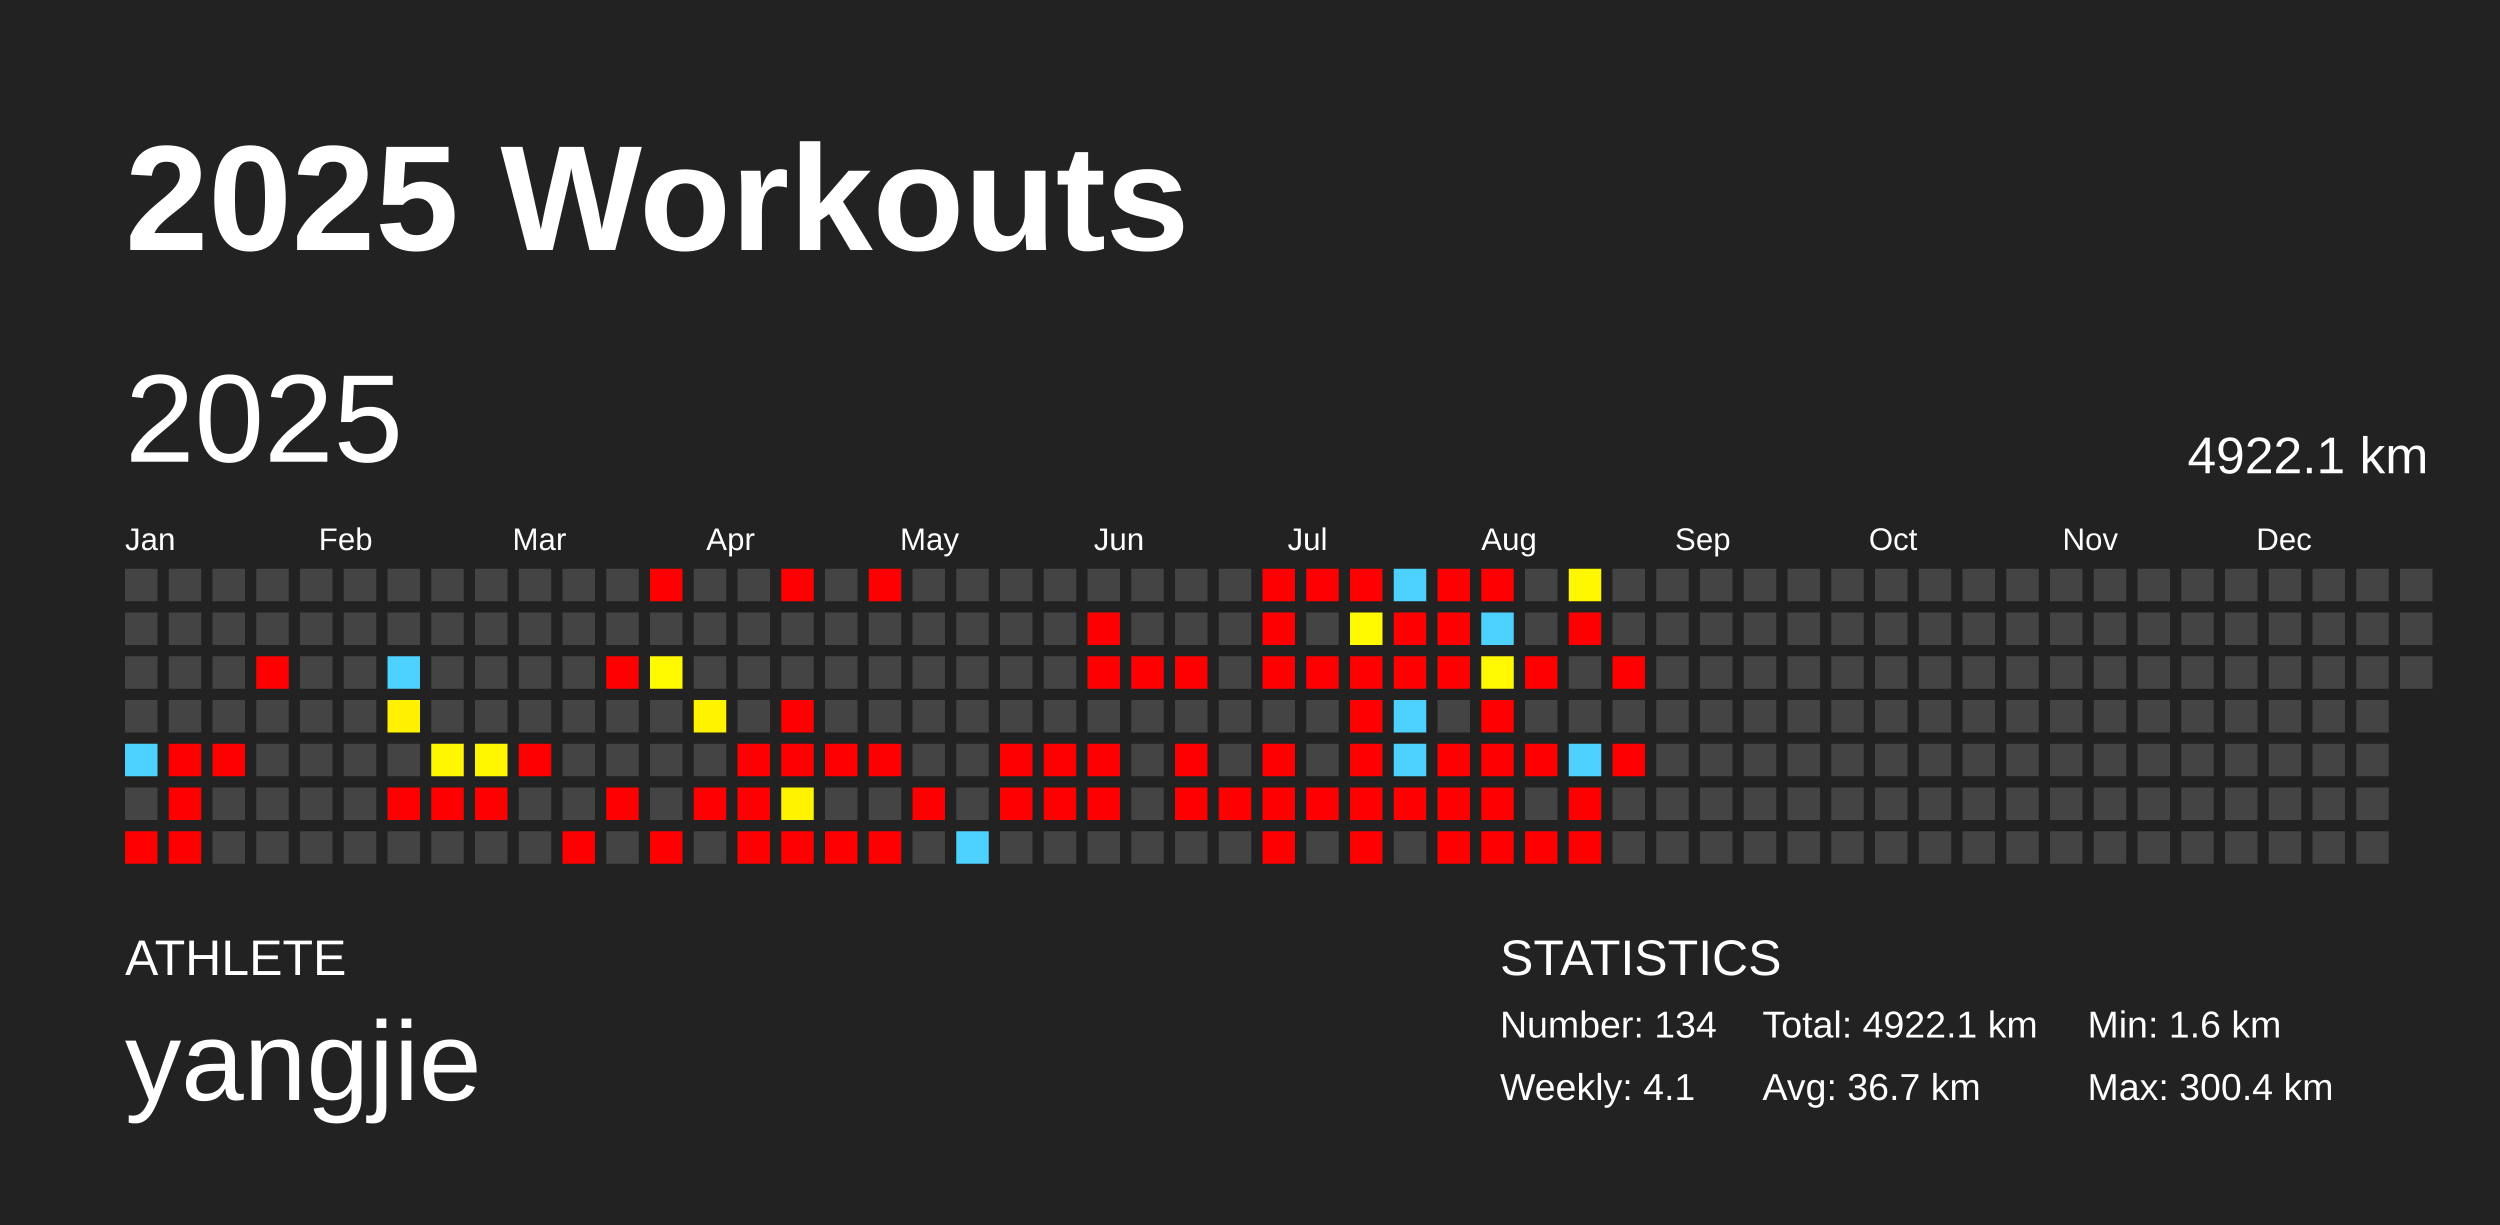
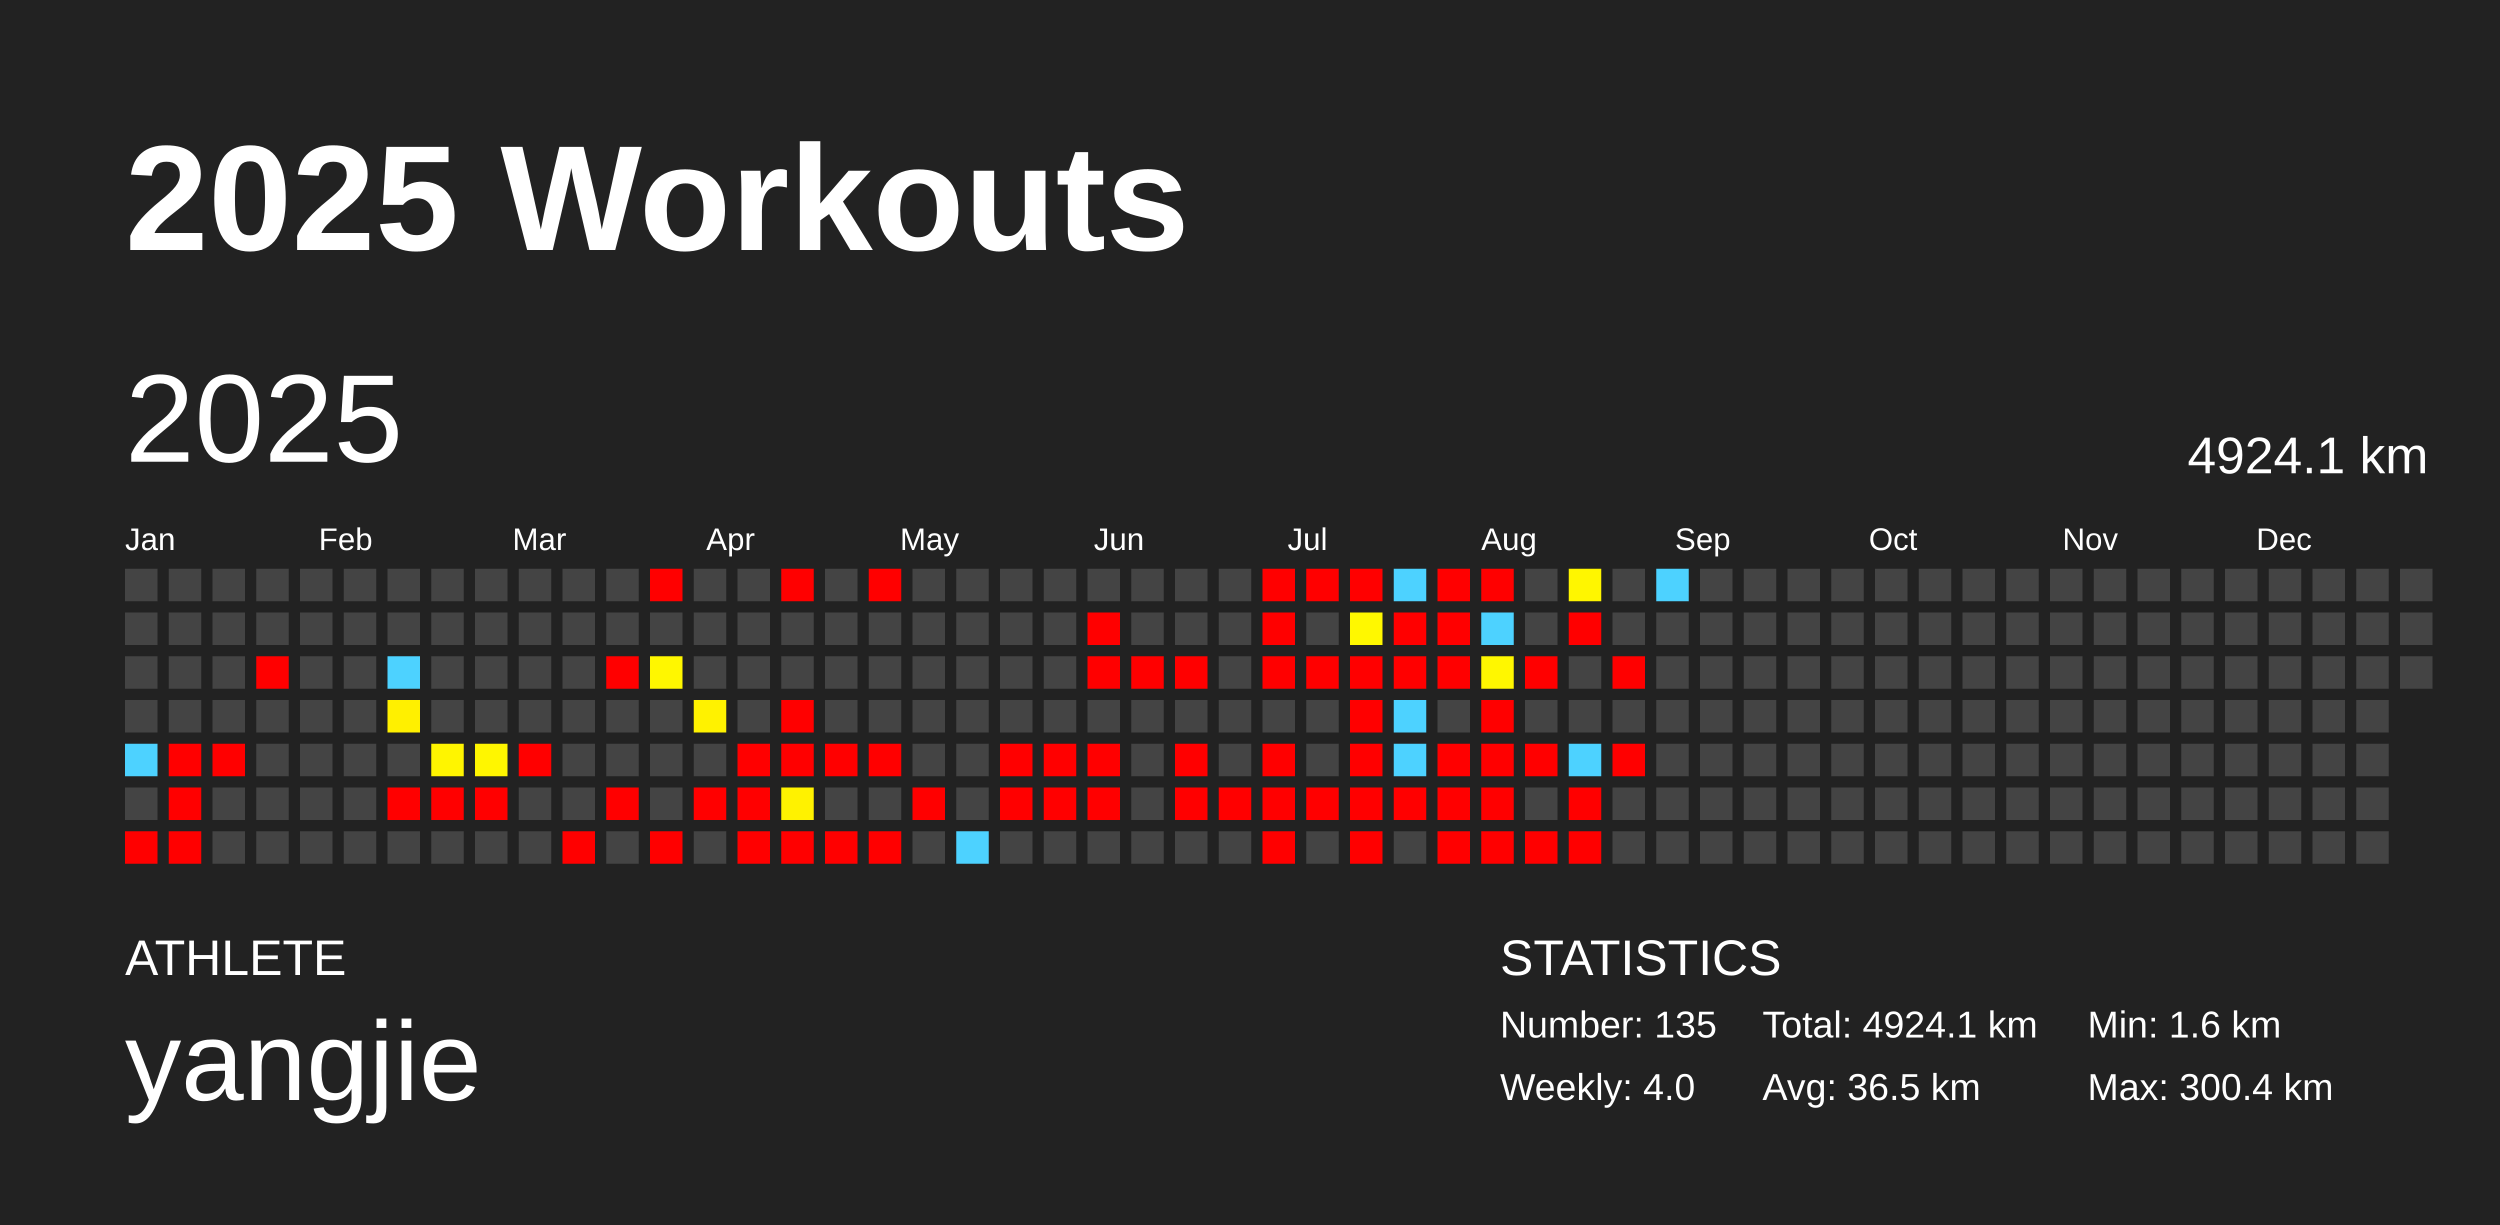
<svg xmlns="http://www.w3.org/2000/svg" baseProfile="full" height="98mm" version="1.1" viewBox="0,0,200,98" width="200mm">
  <defs />
  <rect fill="#222222" height="98" width="200" x="0" y="0" />
  <text fill="#FFFFFF" style="font-size:12px; font-family:Arial; font-weight:bold;" x="10" y="20">2025 Workouts</text>
  <text fill="#FFFFFF" style="font-size:4px; font-family:Arial" x="10" y="78">ATHLETE</text>
  <text fill="#FFFFFF" style="font-size:9px; font-family:Arial" x="10" y="88">yangjie</text>
  <text fill="#FFFFFF" style="font-size:4px; font-family:Arial" x="120" y="78">STATISTICS</text>
-   <text fill="#FFFFFF" style="font-size:3px; font-family:Arial" x="120" y="83">Number: 134</text>
-   <text fill="#FFFFFF" style="font-size:3px; font-family:Arial" x="120" y="88">Weekly: 4.1</text>
-   <text fill="#FFFFFF" style="font-size:3px; font-family:Arial" x="141" y="83">Total: 4922.1 km</text>
-   <text fill="#FFFFFF" style="font-size:3px; font-family:Arial" x="141" y="88">Avg: 36.7 km</text>
+   <text fill="#FFFFFF" style="font-size:3px; font-family:Arial" x="120" y="83">Number: 135</text>
+   <text fill="#FFFFFF" style="font-size:3px; font-family:Arial" x="120" y="88">Weekly: 4.0</text>
+   <text fill="#FFFFFF" style="font-size:3px; font-family:Arial" x="141" y="83">Total: 4924.1 km</text>
+   <text fill="#FFFFFF" style="font-size:3px; font-family:Arial" x="141" y="88">Avg: 36.5 km</text>
  <text fill="#FFFFFF" style="font-size:3px; font-family:Arial" x="167" y="83">Min: 1.6 km</text>
  <text fill="#FFFFFF" style="font-size:3px; font-family:Arial" x="167" y="88">Max: 300.4 km</text>
  <text dominant-baseline="hanging" fill="#FFFFFF" style="font-size:10.0px; font-family:Arial;" x="10" y="30">2025</text>
-   <text dominant-baseline="hanging" fill="#FFFFFF" style="font-size:4.125px; font-family:Arial;" x="175" y="35">4922.1 km</text>
+   <text dominant-baseline="hanging" fill="#FFFFFF" style="font-size:4.125px; font-family:Arial;" x="175" y="35">4924.1 km</text>
  <text fill="#FFFFFF" style="font-size:2.5px; font-family:Arial" x="10.0" y="44">Jan</text>
  <text fill="#FFFFFF" style="font-size:2.5px; font-family:Arial" x="25.5" y="44">Feb</text>
  <text fill="#FFFFFF" style="font-size:2.5px; font-family:Arial" x="41.0" y="44">Mar</text>
  <text fill="#FFFFFF" style="font-size:2.5px; font-family:Arial" x="56.5" y="44">Apr</text>
  <text fill="#FFFFFF" style="font-size:2.5px; font-family:Arial" x="72.0" y="44">May</text>
  <text fill="#FFFFFF" style="font-size:2.5px; font-family:Arial" x="87.5" y="44">Jun</text>
  <text fill="#FFFFFF" style="font-size:2.5px; font-family:Arial" x="103.0" y="44">Jul</text>
  <text fill="#FFFFFF" style="font-size:2.5px; font-family:Arial" x="118.5" y="44">Aug</text>
  <text fill="#FFFFFF" style="font-size:2.5px; font-family:Arial" x="134.0" y="44">Sep</text>
  <text fill="#FFFFFF" style="font-size:2.5px; font-family:Arial" x="149.5" y="44">Oct</text>
  <text fill="#FFFFFF" style="font-size:2.5px; font-family:Arial" x="165.0" y="44">Nov</text>
  <text fill="#FFFFFF" style="font-size:2.5px; font-family:Arial" x="180.5" y="44">Dec</text>
  <rect fill="#444444" height="2.6" width="2.6" x="10.0" y="45.5" />
  <rect fill="#444444" height="2.6" width="2.6" x="10.0" y="49.0" />
  <rect fill="#444444" height="2.6" width="2.6" x="10.0" y="52.5" />
  <rect fill="#444444" height="2.6" width="2.6" x="10.0" y="56.0" />
  <rect fill="#4dd2ff" height="2.6" width="2.6" x="10.0" y="59.5" />
  <rect fill="#444444" height="2.6" width="2.6" x="10.0" y="63.0" />
  <rect fill="red" height="2.6" width="2.6" x="10.0" y="66.5" />
  <rect fill="#444444" height="2.6" width="2.6" x="13.5" y="45.5" />
  <rect fill="#444444" height="2.6" width="2.6" x="13.5" y="49.0" />
  <rect fill="#444444" height="2.6" width="2.6" x="13.5" y="52.5" />
  <rect fill="#444444" height="2.6" width="2.6" x="13.5" y="56.0" />
  <rect fill="red" height="2.6" width="2.6" x="13.5" y="59.5" />
  <rect fill="red" height="2.6" width="2.6" x="13.5" y="63.0" />
  <rect fill="red" height="2.6" width="2.6" x="13.5" y="66.5" />
  <rect fill="#444444" height="2.6" width="2.6" x="17.0" y="45.5" />
  <rect fill="#444444" height="2.6" width="2.6" x="17.0" y="49.0" />
  <rect fill="#444444" height="2.6" width="2.6" x="17.0" y="52.5" />
  <rect fill="#444444" height="2.6" width="2.6" x="17.0" y="56.0" />
  <rect fill="red" height="2.6" width="2.6" x="17.0" y="59.5" />
  <rect fill="#444444" height="2.6" width="2.6" x="17.0" y="63.0" />
  <rect fill="#444444" height="2.6" width="2.6" x="17.0" y="66.5" />
  <rect fill="#444444" height="2.6" width="2.6" x="20.5" y="45.5" />
  <rect fill="#444444" height="2.6" width="2.6" x="20.5" y="49.0" />
  <rect fill="red" height="2.6" width="2.6" x="20.5" y="52.5" />
  <rect fill="#444444" height="2.6" width="2.6" x="20.5" y="56.0" />
  <rect fill="#444444" height="2.6" width="2.6" x="20.5" y="59.5" />
  <rect fill="#444444" height="2.6" width="2.6" x="20.5" y="63.0" />
  <rect fill="#444444" height="2.6" width="2.6" x="20.5" y="66.5" />
  <rect fill="#444444" height="2.6" width="2.6" x="24.0" y="45.5" />
  <rect fill="#444444" height="2.6" width="2.6" x="24.0" y="49.0" />
  <rect fill="#444444" height="2.6" width="2.6" x="24.0" y="52.5" />
  <rect fill="#444444" height="2.6" width="2.6" x="24.0" y="56.0" />
  <rect fill="#444444" height="2.6" width="2.6" x="24.0" y="59.5" />
  <rect fill="#444444" height="2.6" width="2.6" x="24.0" y="63.0" />
  <rect fill="#444444" height="2.6" width="2.6" x="24.0" y="66.5" />
  <rect fill="#444444" height="2.6" width="2.6" x="27.5" y="45.5" />
  <rect fill="#444444" height="2.6" width="2.6" x="27.5" y="49.0" />
  <rect fill="#444444" height="2.6" width="2.6" x="27.5" y="52.5" />
  <rect fill="#444444" height="2.6" width="2.6" x="27.5" y="56.0" />
  <rect fill="#444444" height="2.6" width="2.6" x="27.5" y="59.5" />
  <rect fill="#444444" height="2.6" width="2.6" x="27.5" y="63.0" />
  <rect fill="#444444" height="2.6" width="2.6" x="27.5" y="66.5" />
  <rect fill="#444444" height="2.6" width="2.6" x="31.0" y="45.5" />
  <rect fill="#444444" height="2.6" width="2.6" x="31.0" y="49.0" />
  <rect fill="#4dd2ff" height="2.6" width="2.6" x="31.0" y="52.5" />
-   <rect fill="#fff100" height="2.6" width="2.6" x="31.0" y="56.0" />
+   <rect fill="#fff000" height="2.6" width="2.6" x="31.0" y="56.0" />
  <rect fill="#444444" height="2.6" width="2.6" x="31.0" y="59.5" />
  <rect fill="red" height="2.6" width="2.6" x="31.0" y="63.0" />
  <rect fill="#444444" height="2.6" width="2.6" x="31.0" y="66.5" />
  <rect fill="#444444" height="2.6" width="2.6" x="34.5" y="45.5" />
  <rect fill="#444444" height="2.6" width="2.6" x="34.5" y="49.0" />
  <rect fill="#444444" height="2.6" width="2.6" x="34.5" y="52.5" />
  <rect fill="#444444" height="2.6" width="2.6" x="34.5" y="56.0" />
-   <rect fill="#fff700" height="2.6" width="2.6" x="34.5" y="59.5" />
+   <rect fill="#fff500" height="2.6" width="2.6" x="34.5" y="59.5" />
  <rect fill="red" height="2.6" width="2.6" x="34.5" y="63.0" />
  <rect fill="#444444" height="2.6" width="2.6" x="34.5" y="66.5" />
  <rect fill="#444444" height="2.6" width="2.6" x="38.0" y="45.5" />
  <rect fill="#444444" height="2.6" width="2.6" x="38.0" y="49.0" />
  <rect fill="#444444" height="2.6" width="2.6" x="38.0" y="52.5" />
  <rect fill="#444444" height="2.6" width="2.6" x="38.0" y="56.0" />
-   <rect fill="#fff700" height="2.6" width="2.6" x="38.0" y="59.5" />
+   <rect fill="#fff600" height="2.6" width="2.6" x="38.0" y="59.5" />
  <rect fill="red" height="2.6" width="2.6" x="38.0" y="63.0" />
  <rect fill="#444444" height="2.6" width="2.6" x="38.0" y="66.5" />
  <rect fill="#444444" height="2.6" width="2.6" x="41.5" y="45.5" />
  <rect fill="#444444" height="2.6" width="2.6" x="41.5" y="49.0" />
  <rect fill="#444444" height="2.6" width="2.6" x="41.5" y="52.5" />
  <rect fill="#444444" height="2.6" width="2.6" x="41.5" y="56.0" />
  <rect fill="red" height="2.6" width="2.6" x="41.5" y="59.5" />
  <rect fill="#444444" height="2.6" width="2.6" x="41.5" y="63.0" />
  <rect fill="#444444" height="2.6" width="2.6" x="41.5" y="66.5" />
  <rect fill="#444444" height="2.6" width="2.6" x="45.0" y="45.5" />
  <rect fill="#444444" height="2.6" width="2.6" x="45.0" y="49.0" />
  <rect fill="#444444" height="2.6" width="2.6" x="45.0" y="52.5" />
  <rect fill="#444444" height="2.6" width="2.6" x="45.0" y="56.0" />
  <rect fill="#444444" height="2.6" width="2.6" x="45.0" y="59.5" />
  <rect fill="#444444" height="2.6" width="2.6" x="45.0" y="63.0" />
  <rect fill="red" height="2.6" width="2.6" x="45.0" y="66.5" />
  <rect fill="#444444" height="2.6" width="2.6" x="48.5" y="45.5" />
  <rect fill="#444444" height="2.6" width="2.6" x="48.5" y="49.0" />
  <rect fill="red" height="2.6" width="2.6" x="48.5" y="52.5" />
  <rect fill="#444444" height="2.6" width="2.6" x="48.5" y="56.0" />
  <rect fill="#444444" height="2.6" width="2.6" x="48.5" y="59.5" />
  <rect fill="red" height="2.6" width="2.6" x="48.5" y="63.0" />
  <rect fill="#444444" height="2.6" width="2.6" x="48.5" y="66.5" />
  <rect fill="red" height="2.6" width="2.6" x="52.0" y="45.5" />
  <rect fill="#444444" height="2.6" width="2.6" x="52.0" y="49.0" />
-   <rect fill="#fff900" height="2.6" width="2.6" x="52.0" y="52.5" />
+   <rect fill="#fff700" height="2.6" width="2.6" x="52.0" y="52.5" />
  <rect fill="#444444" height="2.6" width="2.6" x="52.0" y="56.0" />
  <rect fill="#444444" height="2.6" width="2.6" x="52.0" y="59.5" />
  <rect fill="#444444" height="2.6" width="2.6" x="52.0" y="63.0" />
  <rect fill="red" height="2.6" width="2.6" x="52.0" y="66.5" />
  <rect fill="#444444" height="2.6" width="2.6" x="55.5" y="45.5" />
  <rect fill="#444444" height="2.6" width="2.6" x="55.5" y="49.0" />
  <rect fill="#444444" height="2.6" width="2.6" x="55.5" y="52.5" />
-   <rect fill="#fff300" height="2.6" width="2.6" x="55.5" y="56.0" />
+   <rect fill="#fff200" height="2.6" width="2.6" x="55.5" y="56.0" />
  <rect fill="#444444" height="2.6" width="2.6" x="55.5" y="59.5" />
  <rect fill="red" height="2.6" width="2.6" x="55.5" y="63.0" />
  <rect fill="#444444" height="2.6" width="2.6" x="55.5" y="66.5" />
  <rect fill="#444444" height="2.6" width="2.6" x="59.0" y="45.5" />
  <rect fill="#444444" height="2.6" width="2.6" x="59.0" y="49.0" />
  <rect fill="#444444" height="2.6" width="2.6" x="59.0" y="52.5" />
  <rect fill="#444444" height="2.6" width="2.6" x="59.0" y="56.0" />
  <rect fill="red" height="2.6" width="2.6" x="59.0" y="59.5" />
  <rect fill="red" height="2.6" width="2.6" x="59.0" y="63.0" />
  <rect fill="red" height="2.6" width="2.6" x="59.0" y="66.5" />
  <rect fill="red" height="2.6" width="2.6" x="62.5" y="45.5" />
  <rect fill="#444444" height="2.6" width="2.6" x="62.5" y="49.0" />
  <rect fill="#444444" height="2.6" width="2.6" x="62.5" y="52.5" />
  <rect fill="red" height="2.6" width="2.6" x="62.5" y="56.0" />
  <rect fill="red" height="2.6" width="2.6" x="62.5" y="59.5" />
-   <rect fill="#fff300" height="2.6" width="2.6" x="62.5" y="63.0" />
+   <rect fill="#fff200" height="2.6" width="2.6" x="62.5" y="63.0" />
  <rect fill="red" height="2.6" width="2.6" x="62.5" y="66.5" />
  <rect fill="#444444" height="2.6" width="2.6" x="66.0" y="45.5" />
  <rect fill="#444444" height="2.6" width="2.6" x="66.0" y="49.0" />
  <rect fill="#444444" height="2.6" width="2.6" x="66.0" y="52.5" />
  <rect fill="#444444" height="2.6" width="2.6" x="66.0" y="56.0" />
  <rect fill="red" height="2.6" width="2.6" x="66.0" y="59.5" />
  <rect fill="#444444" height="2.6" width="2.6" x="66.0" y="63.0" />
  <rect fill="red" height="2.6" width="2.6" x="66.0" y="66.5" />
  <rect fill="red" height="2.6" width="2.6" x="69.5" y="45.5" />
  <rect fill="#444444" height="2.6" width="2.6" x="69.5" y="49.0" />
  <rect fill="#444444" height="2.6" width="2.6" x="69.5" y="52.5" />
  <rect fill="#444444" height="2.6" width="2.6" x="69.5" y="56.0" />
  <rect fill="red" height="2.6" width="2.6" x="69.5" y="59.5" />
  <rect fill="#444444" height="2.6" width="2.6" x="69.5" y="63.0" />
  <rect fill="red" height="2.6" width="2.6" x="69.5" y="66.5" />
  <rect fill="#444444" height="2.6" width="2.6" x="73.0" y="45.5" />
  <rect fill="#444444" height="2.6" width="2.6" x="73.0" y="49.0" />
  <rect fill="#444444" height="2.6" width="2.6" x="73.0" y="52.5" />
  <rect fill="#444444" height="2.6" width="2.6" x="73.0" y="56.0" />
  <rect fill="#444444" height="2.6" width="2.6" x="73.0" y="59.5" />
  <rect fill="red" height="2.6" width="2.6" x="73.0" y="63.0" />
  <rect fill="#444444" height="2.6" width="2.6" x="73.0" y="66.5" />
  <rect fill="#444444" height="2.6" width="2.6" x="76.5" y="45.5" />
  <rect fill="#444444" height="2.6" width="2.6" x="76.5" y="49.0" />
  <rect fill="#444444" height="2.6" width="2.6" x="76.5" y="52.5" />
  <rect fill="#444444" height="2.6" width="2.6" x="76.5" y="56.0" />
  <rect fill="#444444" height="2.6" width="2.6" x="76.5" y="59.5" />
  <rect fill="#444444" height="2.6" width="2.6" x="76.5" y="63.0" />
  <rect fill="#4dd2ff" height="2.6" width="2.6" x="76.5" y="66.5" />
  <rect fill="#444444" height="2.6" width="2.6" x="80.0" y="45.5" />
  <rect fill="#444444" height="2.6" width="2.6" x="80.0" y="49.0" />
  <rect fill="#444444" height="2.6" width="2.6" x="80.0" y="52.5" />
  <rect fill="#444444" height="2.6" width="2.6" x="80.0" y="56.0" />
  <rect fill="red" height="2.6" width="2.6" x="80.0" y="59.5" />
  <rect fill="red" height="2.6" width="2.6" x="80.0" y="63.0" />
  <rect fill="#444444" height="2.6" width="2.6" x="80.0" y="66.5" />
  <rect fill="#444444" height="2.6" width="2.6" x="83.5" y="45.5" />
  <rect fill="#444444" height="2.6" width="2.6" x="83.5" y="49.0" />
  <rect fill="#444444" height="2.6" width="2.6" x="83.5" y="52.5" />
  <rect fill="#444444" height="2.6" width="2.6" x="83.5" y="56.0" />
  <rect fill="red" height="2.6" width="2.6" x="83.5" y="59.5" />
  <rect fill="red" height="2.6" width="2.6" x="83.5" y="63.0" />
  <rect fill="#444444" height="2.6" width="2.6" x="83.5" y="66.5" />
  <rect fill="#444444" height="2.6" width="2.6" x="87.0" y="45.5" />
  <rect fill="red" height="2.6" width="2.6" x="87.0" y="49.0" />
  <rect fill="red" height="2.6" width="2.6" x="87.0" y="52.5" />
  <rect fill="#444444" height="2.6" width="2.6" x="87.0" y="56.0" />
  <rect fill="red" height="2.6" width="2.6" x="87.0" y="59.5" />
  <rect fill="red" height="2.6" width="2.6" x="87.0" y="63.0" />
  <rect fill="#444444" height="2.6" width="2.6" x="87.0" y="66.5" />
  <rect fill="#444444" height="2.6" width="2.6" x="90.5" y="45.5" />
  <rect fill="#444444" height="2.6" width="2.6" x="90.5" y="49.0" />
  <rect fill="red" height="2.6" width="2.6" x="90.5" y="52.5" />
  <rect fill="#444444" height="2.6" width="2.6" x="90.5" y="56.0" />
  <rect fill="#444444" height="2.6" width="2.6" x="90.5" y="59.5" />
  <rect fill="#444444" height="2.6" width="2.6" x="90.5" y="63.0" />
  <rect fill="#444444" height="2.6" width="2.6" x="90.5" y="66.5" />
  <rect fill="#444444" height="2.6" width="2.6" x="94.0" y="45.5" />
  <rect fill="#444444" height="2.6" width="2.6" x="94.0" y="49.0" />
  <rect fill="red" height="2.6" width="2.6" x="94.0" y="52.5" />
  <rect fill="#444444" height="2.6" width="2.6" x="94.0" y="56.0" />
  <rect fill="red" height="2.6" width="2.6" x="94.0" y="59.5" />
  <rect fill="red" height="2.6" width="2.6" x="94.0" y="63.0" />
  <rect fill="#444444" height="2.6" width="2.6" x="94.0" y="66.5" />
  <rect fill="#444444" height="2.6" width="2.6" x="97.5" y="45.5" />
  <rect fill="#444444" height="2.6" width="2.6" x="97.5" y="49.0" />
  <rect fill="#444444" height="2.6" width="2.6" x="97.5" y="52.5" />
  <rect fill="#444444" height="2.6" width="2.6" x="97.5" y="56.0" />
  <rect fill="#444444" height="2.6" width="2.6" x="97.5" y="59.5" />
  <rect fill="red" height="2.6" width="2.6" x="97.5" y="63.0" />
  <rect fill="#444444" height="2.6" width="2.6" x="97.5" y="66.5" />
  <rect fill="red" height="2.6" width="2.6" x="101.0" y="45.5" />
  <rect fill="red" height="2.6" width="2.6" x="101.0" y="49.0" />
  <rect fill="red" height="2.6" width="2.6" x="101.0" y="52.5" />
  <rect fill="#444444" height="2.6" width="2.6" x="101.0" y="56.0" />
  <rect fill="red" height="2.6" width="2.6" x="101.0" y="59.5" />
  <rect fill="red" height="2.6" width="2.6" x="101.0" y="63.0" />
  <rect fill="red" height="2.6" width="2.6" x="101.0" y="66.5" />
  <rect fill="red" height="2.6" width="2.6" x="104.5" y="45.5" />
  <rect fill="#444444" height="2.6" width="2.6" x="104.5" y="49.0" />
  <rect fill="red" height="2.6" width="2.6" x="104.5" y="52.5" />
  <rect fill="#444444" height="2.6" width="2.6" x="104.5" y="56.0" />
  <rect fill="#444444" height="2.6" width="2.6" x="104.5" y="59.5" />
  <rect fill="red" height="2.6" width="2.6" x="104.5" y="63.0" />
  <rect fill="#444444" height="2.6" width="2.6" x="104.5" y="66.5" />
  <rect fill="red" height="2.6" width="2.6" x="108.0" y="45.5" />
-   <rect fill="#fff900" height="2.6" width="2.6" x="108.0" y="49.0" />
+   <rect fill="#fff800" height="2.6" width="2.6" x="108.0" y="49.0" />
  <rect fill="red" height="2.6" width="2.6" x="108.0" y="52.5" />
  <rect fill="red" height="2.6" width="2.6" x="108.0" y="56.0" />
  <rect fill="red" height="2.6" width="2.6" x="108.0" y="59.5" />
  <rect fill="red" height="2.6" width="2.6" x="108.0" y="63.0" />
  <rect fill="red" height="2.6" width="2.6" x="108.0" y="66.5" />
  <rect fill="#4dd2ff" height="2.6" width="2.6" x="111.5" y="45.5" />
  <rect fill="red" height="2.6" width="2.6" x="111.5" y="49.0" />
  <rect fill="red" height="2.6" width="2.6" x="111.5" y="52.5" />
  <rect fill="#4dd2ff" height="2.6" width="2.6" x="111.5" y="56.0" />
  <rect fill="#4dd2ff" height="2.6" width="2.6" x="111.5" y="59.5" />
  <rect fill="red" height="2.6" width="2.6" x="111.5" y="63.0" />
  <rect fill="#444444" height="2.6" width="2.6" x="111.5" y="66.5" />
  <rect fill="red" height="2.6" width="2.6" x="115.0" y="45.5" />
  <rect fill="red" height="2.6" width="2.6" x="115.0" y="49.0" />
  <rect fill="red" height="2.6" width="2.6" x="115.0" y="52.5" />
  <rect fill="#444444" height="2.6" width="2.6" x="115.0" y="56.0" />
  <rect fill="red" height="2.6" width="2.6" x="115.0" y="59.5" />
  <rect fill="red" height="2.6" width="2.6" x="115.0" y="63.0" />
  <rect fill="red" height="2.6" width="2.6" x="115.0" y="66.5" />
  <rect fill="red" height="2.6" width="2.6" x="118.5" y="45.5" />
  <rect fill="#4dd2ff" height="2.6" width="2.6" x="118.5" y="49.0" />
-   <rect fill="#fff800" height="2.6" width="2.6" x="118.5" y="52.5" />
+   <rect fill="#fff700" height="2.6" width="2.6" x="118.5" y="52.5" />
  <rect fill="red" height="2.6" width="2.6" x="118.5" y="56.0" />
  <rect fill="red" height="2.6" width="2.6" x="118.5" y="59.5" />
  <rect fill="red" height="2.6" width="2.6" x="118.5" y="63.0" />
  <rect fill="red" height="2.6" width="2.6" x="118.5" y="66.5" />
  <rect fill="#444444" height="2.6" width="2.6" x="122.0" y="45.5" />
  <rect fill="#444444" height="2.6" width="2.6" x="122.0" y="49.0" />
  <rect fill="red" height="2.6" width="2.6" x="122.0" y="52.5" />
  <rect fill="#444444" height="2.6" width="2.6" x="122.0" y="56.0" />
  <rect fill="red" height="2.6" width="2.6" x="122.0" y="59.5" />
  <rect fill="#444444" height="2.6" width="2.6" x="122.0" y="63.0" />
  <rect fill="red" height="2.6" width="2.6" x="122.0" y="66.5" />
-   <rect fill="#fff700" height="2.6" width="2.6" x="125.5" y="45.5" />
+   <rect fill="#fff600" height="2.6" width="2.6" x="125.5" y="45.5" />
  <rect fill="red" height="2.6" width="2.6" x="125.5" y="49.0" />
  <rect fill="#444444" height="2.6" width="2.6" x="125.5" y="52.5" />
  <rect fill="#444444" height="2.6" width="2.6" x="125.5" y="56.0" />
  <rect fill="#4dd2ff" height="2.6" width="2.6" x="125.5" y="59.5" />
  <rect fill="red" height="2.6" width="2.6" x="125.5" y="63.0" />
  <rect fill="red" height="2.6" width="2.6" x="125.5" y="66.5" />
  <rect fill="#444444" height="2.6" width="2.6" x="129.0" y="45.5" />
  <rect fill="#444444" height="2.6" width="2.6" x="129.0" y="49.0" />
  <rect fill="red" height="2.6" width="2.6" x="129.0" y="52.5" />
  <rect fill="#444444" height="2.6" width="2.6" x="129.0" y="56.0" />
  <rect fill="red" height="2.6" width="2.6" x="129.0" y="59.5" />
  <rect fill="#444444" height="2.6" width="2.6" x="129.0" y="63.0" />
  <rect fill="#444444" height="2.6" width="2.6" x="129.0" y="66.5" />
-   <rect fill="#444444" height="2.6" width="2.6" x="132.5" y="45.5" />
+   <rect fill="#4dd2ff" height="2.6" width="2.6" x="132.5" y="45.5" />
  <rect fill="#444444" height="2.6" width="2.6" x="132.5" y="49.0" />
  <rect fill="#444444" height="2.6" width="2.6" x="132.5" y="52.5" />
  <rect fill="#444444" height="2.6" width="2.6" x="132.5" y="56.0" />
  <rect fill="#444444" height="2.6" width="2.6" x="132.5" y="59.5" />
  <rect fill="#444444" height="2.6" width="2.6" x="132.5" y="63.0" />
  <rect fill="#444444" height="2.6" width="2.6" x="132.5" y="66.5" />
  <rect fill="#444444" height="2.6" width="2.6" x="136.0" y="45.5" />
  <rect fill="#444444" height="2.6" width="2.6" x="136.0" y="49.0" />
  <rect fill="#444444" height="2.6" width="2.6" x="136.0" y="52.5" />
  <rect fill="#444444" height="2.6" width="2.6" x="136.0" y="56.0" />
  <rect fill="#444444" height="2.6" width="2.6" x="136.0" y="59.5" />
  <rect fill="#444444" height="2.6" width="2.6" x="136.0" y="63.0" />
  <rect fill="#444444" height="2.6" width="2.6" x="136.0" y="66.5" />
  <rect fill="#444444" height="2.6" width="2.6" x="139.5" y="45.5" />
  <rect fill="#444444" height="2.6" width="2.6" x="139.5" y="49.0" />
  <rect fill="#444444" height="2.6" width="2.6" x="139.5" y="52.5" />
  <rect fill="#444444" height="2.6" width="2.6" x="139.5" y="56.0" />
  <rect fill="#444444" height="2.6" width="2.6" x="139.5" y="59.5" />
  <rect fill="#444444" height="2.6" width="2.6" x="139.5" y="63.0" />
  <rect fill="#444444" height="2.6" width="2.6" x="139.5" y="66.5" />
  <rect fill="#444444" height="2.6" width="2.6" x="143.0" y="45.5" />
  <rect fill="#444444" height="2.6" width="2.6" x="143.0" y="49.0" />
  <rect fill="#444444" height="2.6" width="2.6" x="143.0" y="52.5" />
  <rect fill="#444444" height="2.6" width="2.6" x="143.0" y="56.0" />
  <rect fill="#444444" height="2.6" width="2.6" x="143.0" y="59.5" />
  <rect fill="#444444" height="2.6" width="2.6" x="143.0" y="63.0" />
  <rect fill="#444444" height="2.6" width="2.6" x="143.0" y="66.5" />
  <rect fill="#444444" height="2.6" width="2.6" x="146.5" y="45.5" />
  <rect fill="#444444" height="2.6" width="2.6" x="146.5" y="49.0" />
  <rect fill="#444444" height="2.6" width="2.6" x="146.5" y="52.5" />
  <rect fill="#444444" height="2.6" width="2.6" x="146.5" y="56.0" />
  <rect fill="#444444" height="2.6" width="2.6" x="146.5" y="59.5" />
  <rect fill="#444444" height="2.6" width="2.6" x="146.5" y="63.0" />
  <rect fill="#444444" height="2.6" width="2.6" x="146.5" y="66.5" />
  <rect fill="#444444" height="2.6" width="2.6" x="150.0" y="45.5" />
  <rect fill="#444444" height="2.6" width="2.6" x="150.0" y="49.0" />
  <rect fill="#444444" height="2.6" width="2.6" x="150.0" y="52.5" />
  <rect fill="#444444" height="2.6" width="2.6" x="150.0" y="56.0" />
  <rect fill="#444444" height="2.6" width="2.6" x="150.0" y="59.5" />
  <rect fill="#444444" height="2.6" width="2.6" x="150.0" y="63.0" />
  <rect fill="#444444" height="2.6" width="2.6" x="150.0" y="66.5" />
  <rect fill="#444444" height="2.6" width="2.6" x="153.5" y="45.5" />
  <rect fill="#444444" height="2.6" width="2.6" x="153.5" y="49.0" />
  <rect fill="#444444" height="2.6" width="2.6" x="153.5" y="52.5" />
  <rect fill="#444444" height="2.6" width="2.6" x="153.5" y="56.0" />
  <rect fill="#444444" height="2.6" width="2.6" x="153.5" y="59.5" />
  <rect fill="#444444" height="2.6" width="2.6" x="153.5" y="63.0" />
  <rect fill="#444444" height="2.6" width="2.6" x="153.5" y="66.5" />
  <rect fill="#444444" height="2.6" width="2.6" x="157.0" y="45.5" />
  <rect fill="#444444" height="2.6" width="2.6" x="157.0" y="49.0" />
  <rect fill="#444444" height="2.6" width="2.6" x="157.0" y="52.5" />
  <rect fill="#444444" height="2.6" width="2.6" x="157.0" y="56.0" />
  <rect fill="#444444" height="2.6" width="2.6" x="157.0" y="59.5" />
  <rect fill="#444444" height="2.6" width="2.6" x="157.0" y="63.0" />
  <rect fill="#444444" height="2.6" width="2.6" x="157.0" y="66.5" />
  <rect fill="#444444" height="2.6" width="2.6" x="160.5" y="45.5" />
  <rect fill="#444444" height="2.6" width="2.6" x="160.5" y="49.0" />
  <rect fill="#444444" height="2.6" width="2.6" x="160.5" y="52.5" />
  <rect fill="#444444" height="2.6" width="2.6" x="160.5" y="56.0" />
  <rect fill="#444444" height="2.6" width="2.6" x="160.5" y="59.5" />
  <rect fill="#444444" height="2.6" width="2.6" x="160.5" y="63.0" />
  <rect fill="#444444" height="2.6" width="2.6" x="160.5" y="66.5" />
  <rect fill="#444444" height="2.6" width="2.6" x="164.0" y="45.5" />
  <rect fill="#444444" height="2.6" width="2.6" x="164.0" y="49.0" />
  <rect fill="#444444" height="2.6" width="2.6" x="164.0" y="52.5" />
  <rect fill="#444444" height="2.6" width="2.6" x="164.0" y="56.0" />
  <rect fill="#444444" height="2.6" width="2.6" x="164.0" y="59.5" />
  <rect fill="#444444" height="2.6" width="2.6" x="164.0" y="63.0" />
  <rect fill="#444444" height="2.6" width="2.6" x="164.0" y="66.5" />
  <rect fill="#444444" height="2.6" width="2.6" x="167.5" y="45.5" />
  <rect fill="#444444" height="2.6" width="2.6" x="167.5" y="49.0" />
  <rect fill="#444444" height="2.6" width="2.6" x="167.5" y="52.5" />
  <rect fill="#444444" height="2.6" width="2.6" x="167.5" y="56.0" />
  <rect fill="#444444" height="2.6" width="2.6" x="167.5" y="59.5" />
  <rect fill="#444444" height="2.6" width="2.6" x="167.5" y="63.0" />
  <rect fill="#444444" height="2.6" width="2.6" x="167.5" y="66.5" />
  <rect fill="#444444" height="2.6" width="2.6" x="171.0" y="45.5" />
  <rect fill="#444444" height="2.6" width="2.6" x="171.0" y="49.0" />
  <rect fill="#444444" height="2.6" width="2.6" x="171.0" y="52.5" />
  <rect fill="#444444" height="2.6" width="2.6" x="171.0" y="56.0" />
  <rect fill="#444444" height="2.6" width="2.6" x="171.0" y="59.5" />
  <rect fill="#444444" height="2.6" width="2.6" x="171.0" y="63.0" />
  <rect fill="#444444" height="2.6" width="2.6" x="171.0" y="66.5" />
  <rect fill="#444444" height="2.6" width="2.6" x="174.5" y="45.5" />
  <rect fill="#444444" height="2.6" width="2.6" x="174.5" y="49.0" />
  <rect fill="#444444" height="2.6" width="2.6" x="174.5" y="52.5" />
  <rect fill="#444444" height="2.6" width="2.6" x="174.5" y="56.0" />
  <rect fill="#444444" height="2.6" width="2.6" x="174.5" y="59.5" />
  <rect fill="#444444" height="2.6" width="2.6" x="174.5" y="63.0" />
  <rect fill="#444444" height="2.6" width="2.6" x="174.5" y="66.5" />
  <rect fill="#444444" height="2.6" width="2.6" x="178.0" y="45.5" />
  <rect fill="#444444" height="2.6" width="2.6" x="178.0" y="49.0" />
  <rect fill="#444444" height="2.6" width="2.6" x="178.0" y="52.5" />
  <rect fill="#444444" height="2.6" width="2.6" x="178.0" y="56.0" />
  <rect fill="#444444" height="2.6" width="2.6" x="178.0" y="59.5" />
  <rect fill="#444444" height="2.6" width="2.6" x="178.0" y="63.0" />
  <rect fill="#444444" height="2.6" width="2.6" x="178.0" y="66.5" />
  <rect fill="#444444" height="2.6" width="2.6" x="181.5" y="45.5" />
  <rect fill="#444444" height="2.6" width="2.6" x="181.5" y="49.0" />
  <rect fill="#444444" height="2.6" width="2.6" x="181.5" y="52.5" />
  <rect fill="#444444" height="2.6" width="2.6" x="181.5" y="56.0" />
  <rect fill="#444444" height="2.6" width="2.6" x="181.5" y="59.5" />
  <rect fill="#444444" height="2.6" width="2.6" x="181.5" y="63.0" />
  <rect fill="#444444" height="2.6" width="2.6" x="181.5" y="66.5" />
  <rect fill="#444444" height="2.6" width="2.6" x="185.0" y="45.5" />
  <rect fill="#444444" height="2.6" width="2.6" x="185.0" y="49.0" />
  <rect fill="#444444" height="2.6" width="2.6" x="185.0" y="52.5" />
  <rect fill="#444444" height="2.6" width="2.6" x="185.0" y="56.0" />
  <rect fill="#444444" height="2.6" width="2.6" x="185.0" y="59.5" />
  <rect fill="#444444" height="2.6" width="2.6" x="185.0" y="63.0" />
  <rect fill="#444444" height="2.6" width="2.6" x="185.0" y="66.5" />
  <rect fill="#444444" height="2.6" width="2.6" x="188.5" y="45.5" />
  <rect fill="#444444" height="2.6" width="2.6" x="188.5" y="49.0" />
  <rect fill="#444444" height="2.6" width="2.6" x="188.5" y="52.5" />
  <rect fill="#444444" height="2.6" width="2.6" x="188.5" y="56.0" />
  <rect fill="#444444" height="2.6" width="2.6" x="188.5" y="59.5" />
  <rect fill="#444444" height="2.6" width="2.6" x="188.5" y="63.0" />
  <rect fill="#444444" height="2.6" width="2.6" x="188.5" y="66.5" />
  <rect fill="#444444" height="2.6" width="2.6" x="192.0" y="45.5" />
  <rect fill="#444444" height="2.6" width="2.6" x="192.0" y="49.0" />
  <rect fill="#444444" height="2.6" width="2.6" x="192.0" y="52.5" />
</svg>
